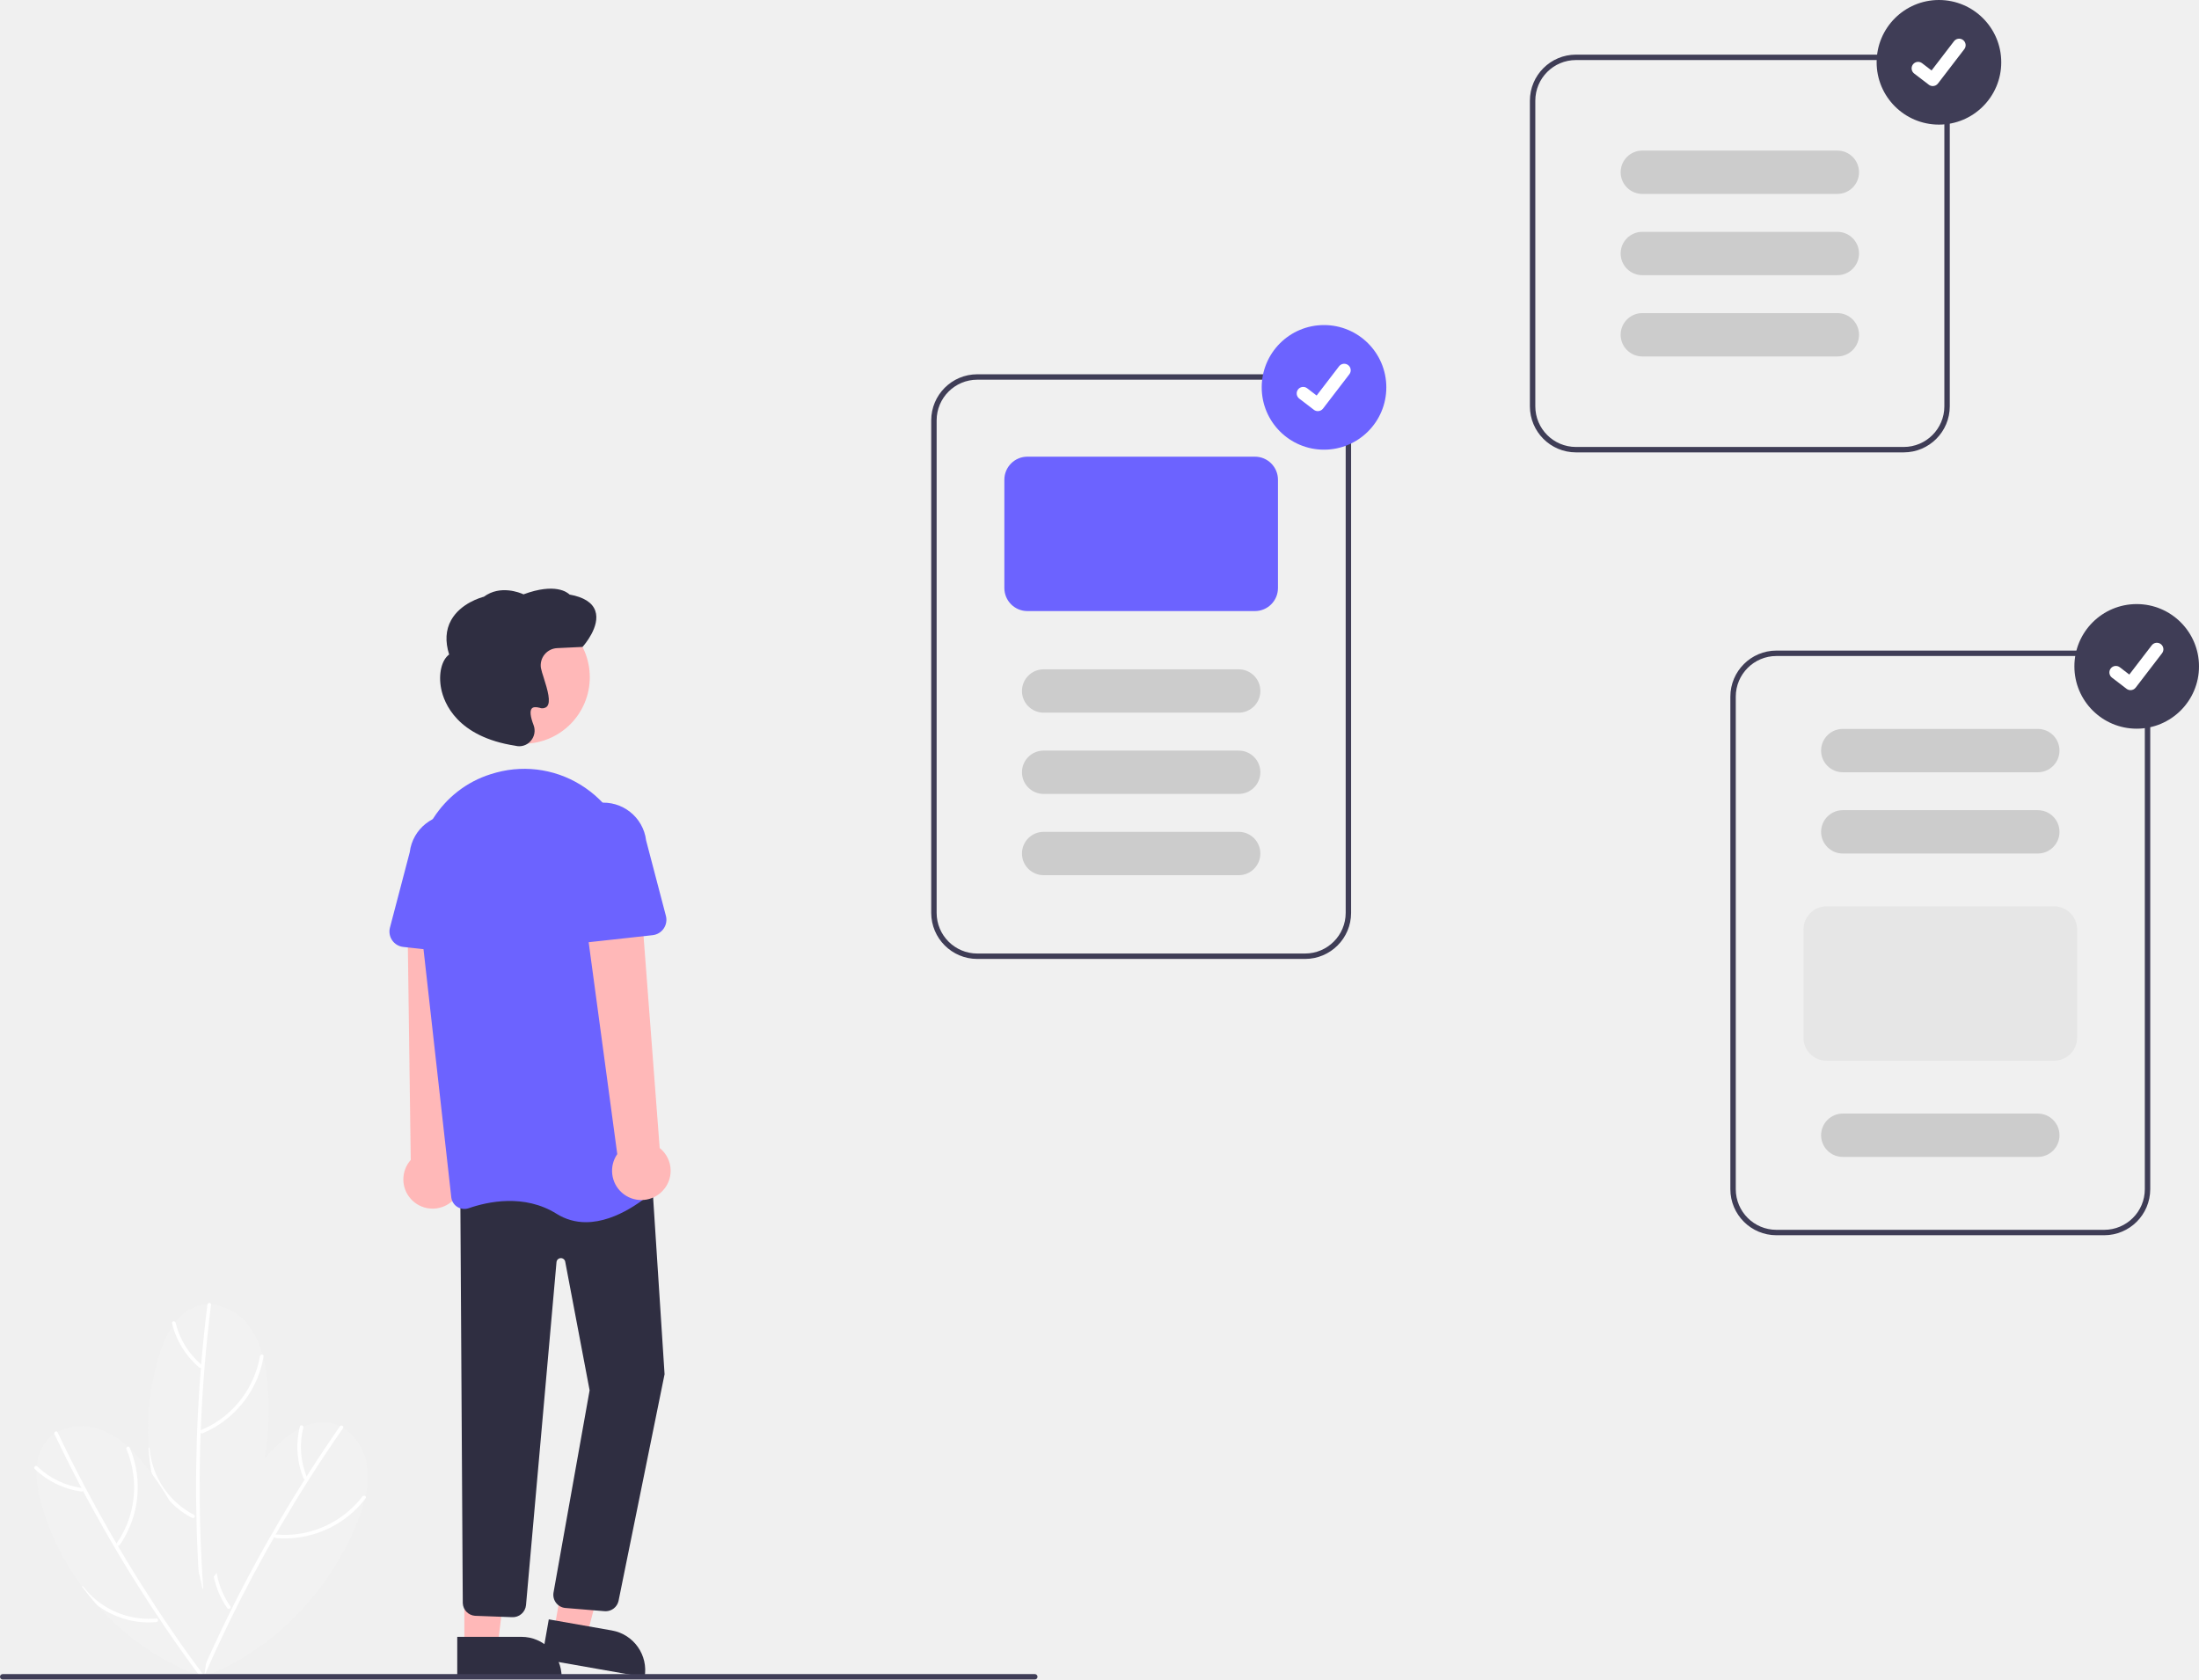
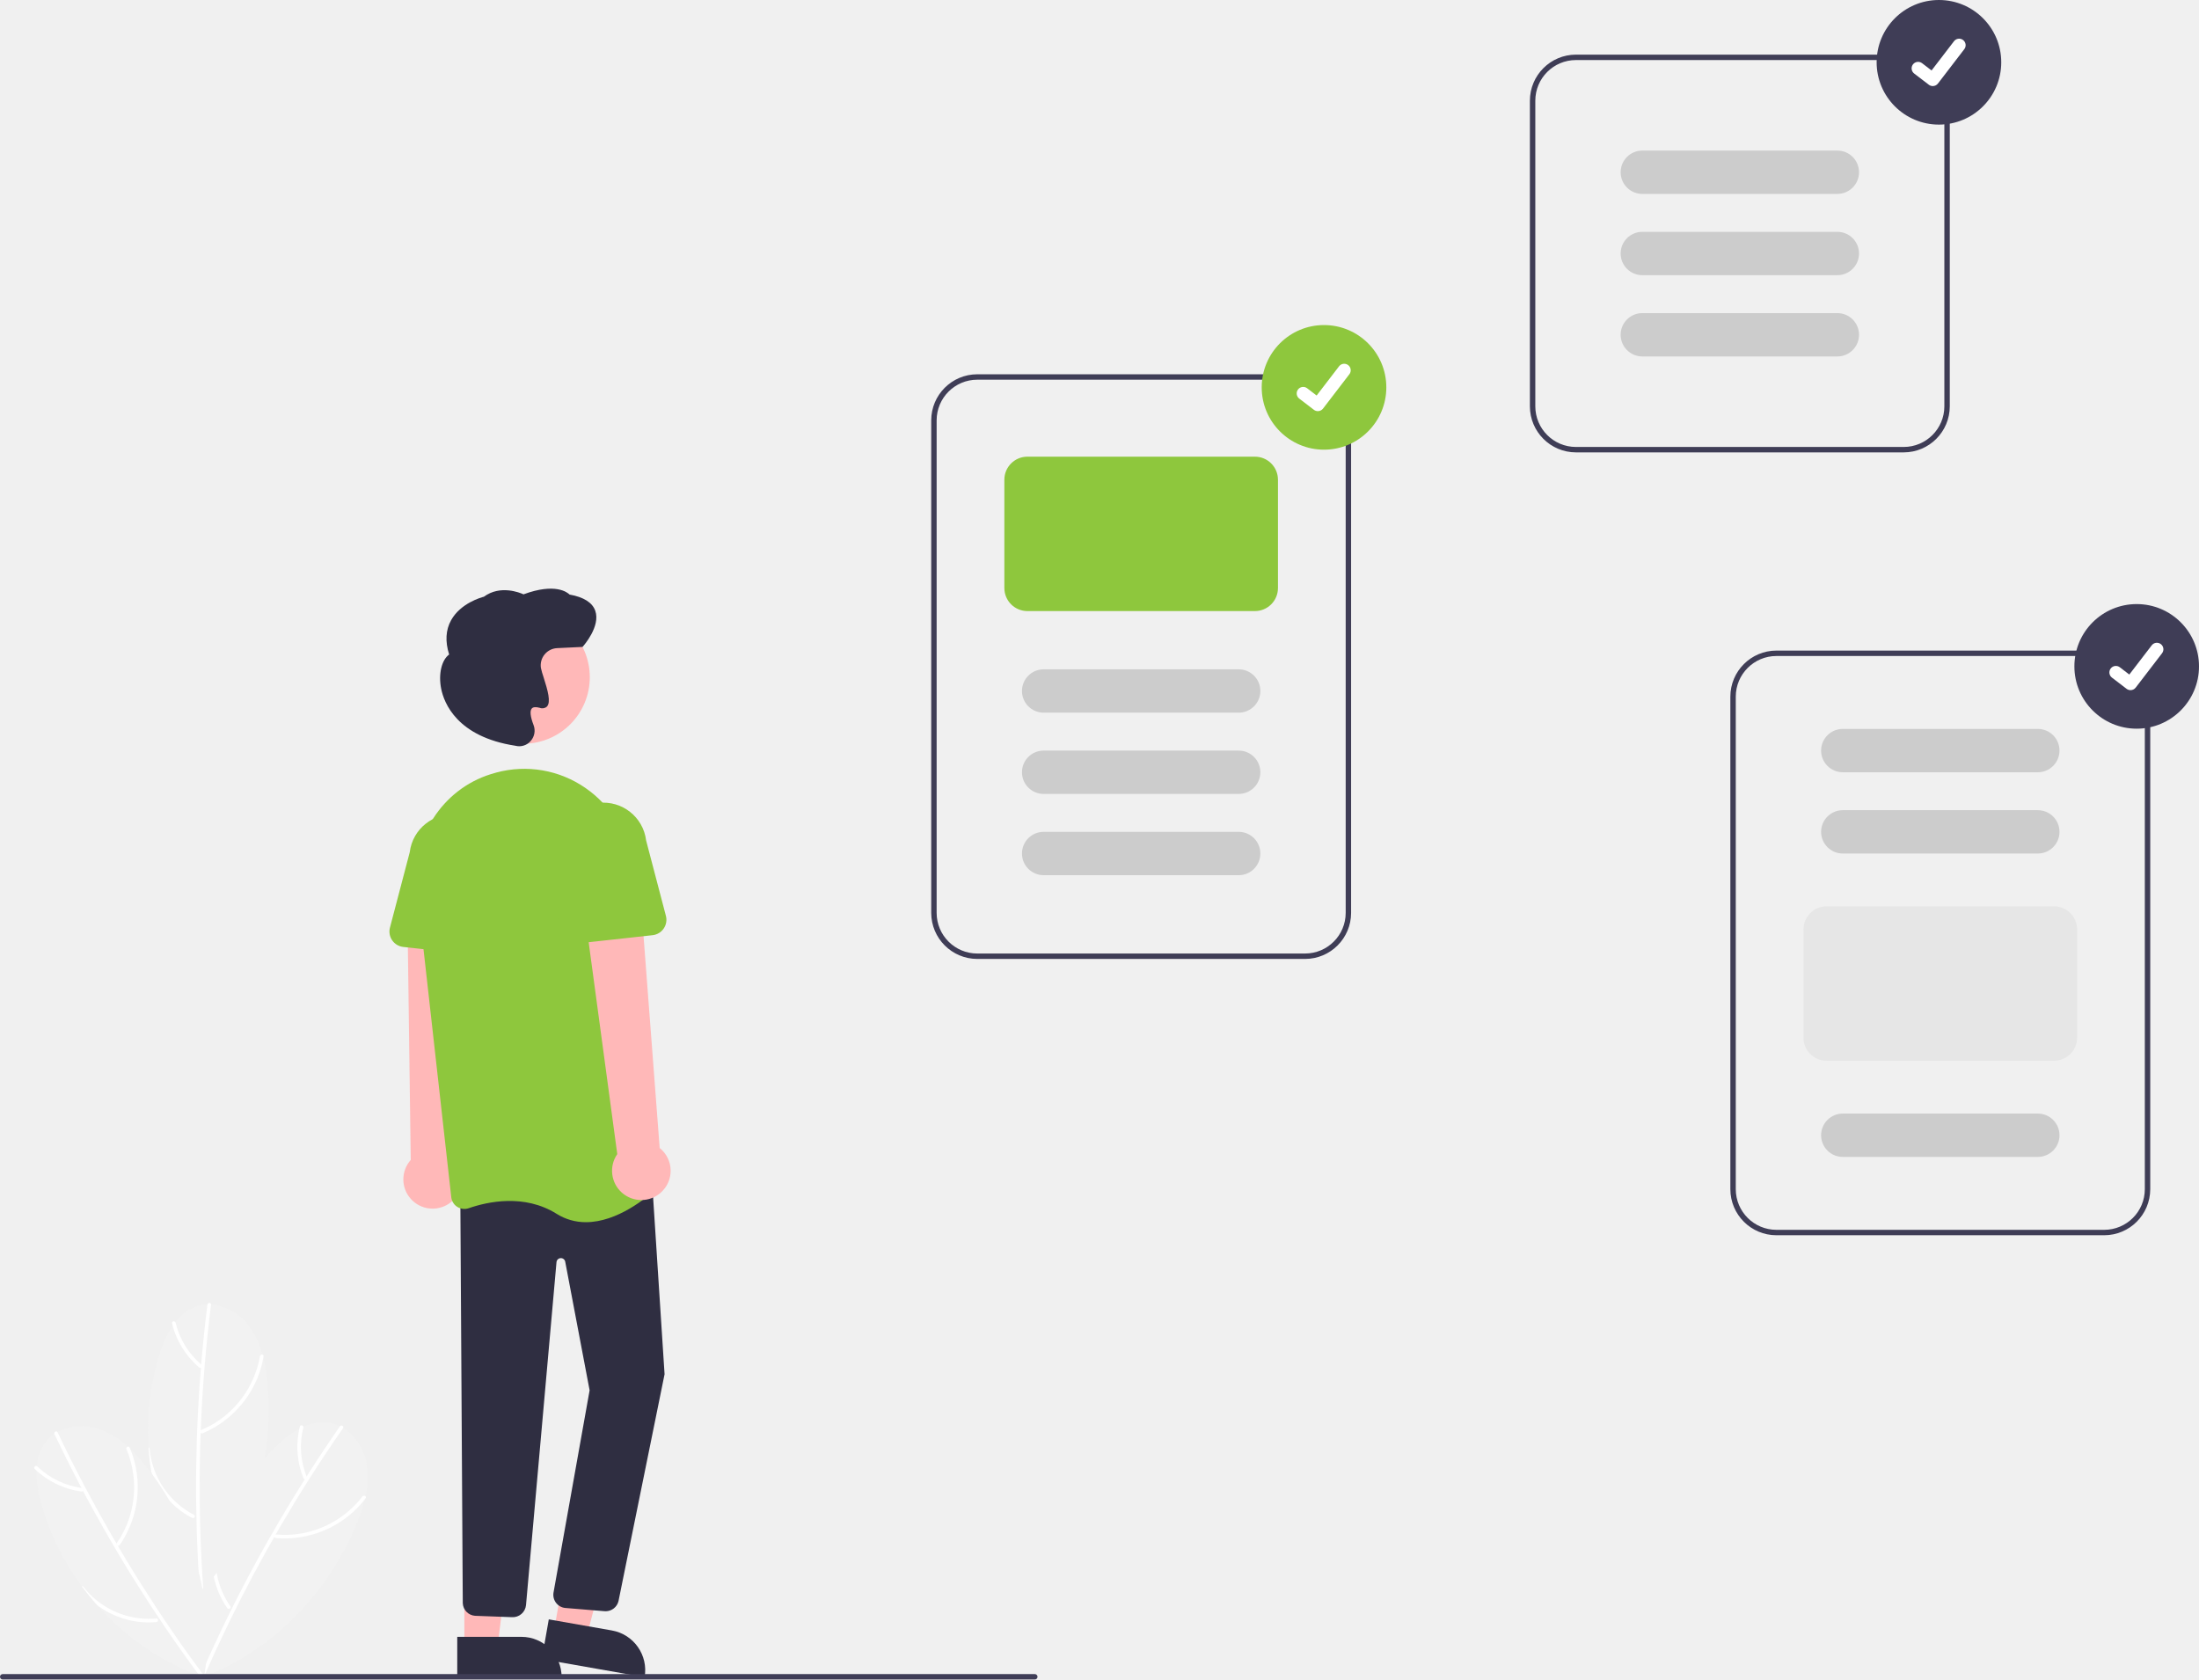
<svg xmlns="http://www.w3.org/2000/svg" data-name="Layer 1" width="811.76" height="620" viewBox="0 0 811.76 620">
  <path d="M269.033,759.032l-.038.246c-.045-.239-.088-.484-.129-.726-.075-.39-.14-.78-.202-1.173a95.551,95.551,0,0,1,3.908-45.763q1.443-4.307,3.287-8.456a93.747,93.747,0,0,1,19.648-28.709,40.444,40.444,0,0,1,9.113-6.992c.493-.261.988-.508,1.494-.736a16.671,16.671,0,0,1,9.998-1.449,13.636,13.636,0,0,1,3.56,1.195c.395.192.775.403,1.148.628a19.756,19.756,0,0,1,8.646,13.23,30.863,30.863,0,0,1-.435,12.031q-.12.565-.258,1.125a62.705,62.705,0,0,1-2.489,7.731C316.313,726.862,294.89,749.619,269.033,759.032Z" transform="translate(-194.1201 -140)" fill="#f2f2f2" />
  <path d="M319.604,666.551q-11.668,16.767-22.044,34.384-10.363,17.602-19.371,35.957-5.039,10.269-9.638,20.747c-.339.773.806,1.445,1.149.662q8.213-18.703,17.825-36.749,9.606-18.027,20.561-35.29,6.13-9.658,12.667-19.049c.487-.7-.664-1.36-1.149-.662Z" transform="translate(-194.1201 -140)" fill="#fff" />
  <path d="M327.927,692.424a36.426,36.426,0,0,1-23.946,13.878,34.62,34.62,0,0,1-7.994.158c-.852-.081-.858,1.247-.013,1.327a37.749,37.749,0,0,0,27.369-8.648,35.948,35.948,0,0,0,5.734-6.052c.511-.681-.641-1.338-1.149-.662Z" transform="translate(-194.1201 -140)" fill="#fff" />
  <path d="M278.003,733.632a30.495,30.495,0,0,1-3.365-6.22,32.17,32.17,0,0,1-2.067-15.796q1.443-4.307,3.287-8.456a.758.758,0,0,1,.061.749,29.115,29.115,0,0,0-1.854,6.462,30.748,30.748,0,0,0,5.09,22.604.539.539,0,0,1,.088.52A.723.723,0,0,1,278.003,733.632Z" transform="translate(-194.1201 -140)" fill="#fff" />
  <path d="M304.817,666.618a30.873,30.873,0,0,0,1.36,19.18.667.667,0,0,0,.905.247.68.68,0,0,0,.247-.905,29.381,29.381,0,0,1-1.232-18.172.664.664,0,0,0-1.28-.349Z" transform="translate(-194.1201 -140)" fill="#fff" />
  <path d="M268.87,726.997l.081.235c-.151-.191-.303-.388-.451-.582-.248-.31-.487-.626-.724-.945a95.551,95.551,0,0,1-17.797-42.342q-.723-4.484-1.018-9.015a93.747,93.747,0,0,1,4.063-34.55,40.444,40.444,0,0,1,4.822-10.425c.315-.46.639-.909.981-1.346a16.671,16.671,0,0,1,8.181-5.927,13.635,13.635,0,0,1,3.707-.595c.439-.013.873-.003,1.308.023a19.756,19.756,0,0,1,13.802,7.699,30.863,30.863,0,0,1,5.204,10.856q.156.556.294,1.117a62.704,62.704,0,0,1,1.387,8.002C295.796,676.546,287.396,706.65,268.87,726.997Z" transform="translate(-194.1201 -140)" fill="#f2f2f2" />
  <path d="M270.694,621.608q-2.544,20.268-3.549,40.689-1.001,20.402-.452,40.841.308,11.435,1.102,22.849c.059.842,1.385.906,1.326.053q-1.415-20.378-1.286-40.823.133-20.426,1.815-40.803.942-11.4,2.369-22.753c.106-.847-1.22-.896-1.326-.053Z" transform="translate(-194.1201 -140)" fill="#fff" />
  <path d="M290.083,640.654a36.426,36.426,0,0,1-14.759,23.414,34.62,34.62,0,0,1-7.005,3.854c-.792.324-.18,1.502.605,1.181a37.749,37.749,0,0,0,20.219-20.372,35.948,35.948,0,0,0,2.267-8.024c.137-.84-1.19-.887-1.326-.053Z" transform="translate(-194.1201 -140)" fill="#fff" />
  <path d="M265.015,700.337a30.496,30.496,0,0,1-5.869-3.946,32.171,32.171,0,0,1-9.168-13.028q-.723-4.484-1.018-9.015a.758.758,0,0,1,.402.635,29.115,29.115,0,0,0,1.36,6.584,30.748,30.748,0,0,0,15.007,17.653.539.539,0,0,1,.319.419A.723.723,0,0,1,265.015,700.337Z" transform="translate(-194.1201 -140)" fill="#fff" />
  <path d="M257.631,628.537a30.873,30.873,0,0,0,10.114,16.353.667.667,0,0,0,.916-.202.68.68,0,0,0-.202-.916,29.381,29.381,0,0,1-9.533-15.52.664.664,0,0,0-1.295.285Z" transform="translate(-194.1201 -140)" fill="#fff" />
  <path d="M269.444,759.195l.195.155c-.23-.08-.464-.164-.694-.248-.376-.128-.747-.265-1.119-.407a95.551,95.551,0,0,1-37.799-26.091q-3.024-3.389-5.713-7.048a93.747,93.747,0,0,1-15.184-31.3,40.444,40.444,0,0,1-1.552-11.381c.018-.557.049-1.11.102-1.662a16.672,16.672,0,0,1,3.701-9.4,13.636,13.636,0,0,1,2.803-2.498c.362-.248.734-.473,1.114-.685a19.756,19.756,0,0,1,15.776-.946A30.863,30.863,0,0,1,241.305,674.028q.431.385.849.783a62.704,62.704,0,0,1,5.478,5.996C264.96,702.184,274.095,732.074,269.444,759.195Z" transform="translate(-194.1201 -140)" fill="#f2f2f2" />
  <path d="M214.222,669.413q8.772,18.448,18.923,36.195,10.145,17.729,21.615,34.655,6.418,9.469,13.235,18.659c.503.678,1.655.017,1.145-.669Q256.973,741.845,246.071,724.548q-10.889-17.282-20.445-35.358-5.346-10.113-10.258-20.447c-.366-.771-1.51-.098-1.145.669Z" transform="translate(-194.1201 -140)" fill="#fff" />
  <path d="M240.817,675.019a36.426,36.426,0,0,1,.174,27.677,34.62,34.62,0,0,1-3.827,7.02c-.492.7.657,1.363,1.145.669a37.749,37.749,0,0,0,6.065-28.055,35.948,35.948,0,0,0-2.411-7.981c-.337-.782-1.48-.107-1.145.669Z" transform="translate(-194.1201 -140)" fill="#fff" />
  <path d="M251.837,738.808a30.495,30.495,0,0,1-7.07-.164,32.17,32.17,0,0,1-14.741-6.04q-3.024-3.389-5.713-7.048a.758.758,0,0,1,.681.318,29.116,29.116,0,0,0,4.691,4.815,30.748,30.748,0,0,0,22.152,6.791.539.539,0,0,1,.495.181A.723.723,0,0,1,251.837,738.808Z" transform="translate(-194.1201 -140)" fill="#fff" />
  <path d="M206.947,682.287a30.873,30.873,0,0,0,17.329,8.332c.358.048.66-.339.663-.663a.68.68,0,0,0-.663-.663,29.381,29.381,0,0,1-16.391-7.943c-.615-.593-1.554.344-.938.938Z" transform="translate(-194.1201 -140)" fill="#fff" />
  <path d="M359.981,584.249a10.743,10.743,0,0,0,1.582-16.396l4.167-93.018-21.216,2.381,1.233,90.985a10.801,10.801,0,0,0,14.234,16.048Z" transform="translate(-194.1201 -140)" fill="#ffb8b8" />
  <polygon points="204.564 601.708 216.639 603.83 228.573 558.267 212.752 555.134 204.564 601.708" fill="#ffb8b8" />
  <path d="M395.123,741.026h38.531a0,0,0,0,1,0,0v14.887a0,0,0,0,1,0,0H410.01a14.887,14.887,0,0,1-14.887-14.887v0A0,0,0,0,1,395.123,741.026Z" transform="translate(498.804 1417.384) rotate(-170.0292)" fill="#2f2e41" />
  <polygon points="171.422 607.752 183.682 607.751 189.514 560.463 171.42 560.464 171.422 607.752" fill="#ffb8b8" />
  <path d="M362.915,744.248h38.531a0,0,0,0,1,0,0v14.887a0,0,0,0,1,0,0H377.802a14.887,14.887,0,0,1-14.887-14.887v0A0,0,0,0,1,362.915,744.248Z" transform="translate(570.2748 1363.366) rotate(179.9974)" fill="#2f2e41" />
  <path d="M417.695,734.803a4.75,4.75,0,0,1-.573-.034l-14.43-1.187a4.881,4.881,0,0,1-4.243-5.66l13.325-74.681-9.004-47.474a1.627,1.627,0,0,0-3.219.16L388.296,732.554a4.924,4.924,0,0,1-5.21,4.437l-13.595-.506a4.888,4.888,0,0,1-4.536-4.631l-.914-151.768,70.481-8.81,4.924,76.041-.02.081-16.991,83.675A4.886,4.886,0,0,1,417.695,734.803Z" transform="translate(-194.1201 -140)" fill="#2f2e41" />
  <circle cx="193.159" cy="249.997" r="24.561" fill="#ffb8b8" />
-   <path d="M410.421,591.179a20.11,20.11,0,0,1-10.857-3.106c-11.897-7.436-25.411-4.481-32.407-2.057a4.88,4.88,0,0,1-4.221-.481,4.811,4.811,0,0,1-2.224-3.552L347.99,468.358c-2.132-19.038,9.336-36.937,27.268-42.56h0q1.011-.317,2.055-.601a39.569,39.569,0,0,1,32.972,5.723,40.203,40.203,0,0,1,17.167,29.353l10.71,114.387a4.807,4.807,0,0,1-1.527,4.007C432.881,582.14,421.983,591.178,410.421,591.179Z" transform="translate(-194.1201 -140)" fill="#6c63ff" />
-   <path d="M371.68,492.724l-28.703-3.156a5.717,5.717,0,0,1-4.905-7.134l7.306-27.846a15.879,15.879,0,0,1,31.556,3.563l1.085,28.675a5.717,5.717,0,0,1-6.338,5.898Z" transform="translate(-194.1201 -140)" fill="#6c63ff" />
+   <path d="M410.421,591.179a20.11,20.11,0,0,1-10.857-3.106c-11.897-7.436-25.411-4.481-32.407-2.057a4.88,4.88,0,0,1-4.221-.481,4.811,4.811,0,0,1-2.224-3.552L347.99,468.358c-2.132-19.038,9.336-36.937,27.268-42.56h0q1.011-.317,2.055-.601a39.569,39.569,0,0,1,32.972,5.723,40.203,40.203,0,0,1,17.167,29.353l10.71,114.387a4.807,4.807,0,0,1-1.527,4.007C432.881,582.14,421.983,591.178,410.421,591.179Z" transform="translate(-194.1201 -140)" fill="#8ec73d" />
+   <path d="M371.68,492.724l-28.703-3.156a5.717,5.717,0,0,1-4.905-7.134l7.306-27.846a15.879,15.879,0,0,1,31.556,3.563l1.085,28.675a5.717,5.717,0,0,1-6.338,5.898Z" transform="translate(-194.1201 -140)" fill="#8ec73d" />
  <path d="M438.047,580.266a10.743,10.743,0,0,0-.406-16.468L430.569,470.956l-20.789,4.68,12.203,90.414a10.801,10.801,0,0,0,16.064,14.216Z" transform="translate(-194.1201 -140)" fill="#ffb8b8" />
-   <path d="M401.81,486.888a5.711,5.711,0,0,1-1.818-4.4l1.085-28.675a15.879,15.879,0,0,1,31.556-3.563l7.306,27.846a5.717,5.717,0,0,1-4.905,7.134l-28.703,3.156A5.711,5.711,0,0,1,401.81,486.888Z" transform="translate(-194.1201 -140)" fill="#6c63ff" />
+   <path d="M401.81,486.888a5.711,5.711,0,0,1-1.818-4.4l1.085-28.675a15.879,15.879,0,0,1,31.556-3.563l7.306,27.846a5.717,5.717,0,0,1-4.905,7.134l-28.703,3.156A5.711,5.711,0,0,1,401.81,486.888Z" transform="translate(-194.1201 -140)" fill="#8ec73d" />
  <path d="M385.818,415.483a5.683,5.683,0,0,1-1.297-.151l-.125-.03c-21.594-3.304-26.367-15.812-27.414-21.035-1.084-5.408.15-10.628,2.94-12.656-1.521-4.803-1.277-9.061.727-12.662,3.495-6.28,11.081-8.404,12.098-8.664,6.058-4.469,13.306-1.486,14.625-.881,11.719-4.335,16.198-.727,17.008.079,5.238.941,8.431,2.964,9.491,6.016,1.991,5.731-4.305,12.86-4.574,13.161l-.14.156-9.38.447a6.358,6.358,0,0,0-5.981,7.317h0a29.604,29.604,0,0,0,.96,3.355c1.602,5.006,2.802,9.283,1.254,10.909a2.51,2.51,0,0,1-2.625.455c-1.467-.392-2.462-.31-2.958.245-.77.859-.535,3.035.662,6.125a5.739,5.739,0,0,1-1.046,5.847A5.568,5.568,0,0,1,385.818,415.483Z" transform="translate(-194.1201 -140)" fill="#2f2e41" />
  <path d="M675.88,494h-121a17.019,17.019,0,0,1-17-17V295.168a17.019,17.019,0,0,1,17-17h121a17.019,17.019,0,0,1,17,17V477A17.019,17.019,0,0,1,675.88,494Zm-121-213.832a15.017,15.017,0,0,0-15,15V477a15.017,15.017,0,0,0,15,15h121a15.017,15.017,0,0,0,15-15V295.168a15.017,15.017,0,0,0-15-15Z" transform="translate(-194.1201 -140)" fill="#3f3d56" />
-   <path d="M657.38,365.584h-84a8.51,8.51,0,0,1-8.5-8.5v-40a8.51,8.51,0,0,1,8.5-8.5h84a8.51,8.51,0,0,1,8.5,8.5v40A8.51,8.51,0,0,1,657.38,365.584Z" transform="translate(-194.1201 -140)" fill="#6c63ff" />
+   <path d="M657.38,365.584h-84a8.51,8.51,0,0,1-8.5-8.5v-40a8.51,8.51,0,0,1,8.5-8.5h84a8.51,8.51,0,0,1,8.5,8.5v40A8.51,8.51,0,0,1,657.38,365.584Z" transform="translate(-194.1201 -140)" fill="#8ec73d" />
  <path d="M651.38,403.084h-72a8,8,0,1,1,0-16h72a8,8,0,0,1,0,16Z" transform="translate(-194.1201 -140)" fill="#ccc" />
  <path d="M651.38,433.084h-72a8,8,0,1,1,0-16h72a8,8,0,0,1,0,16Z" transform="translate(-194.1201 -140)" fill="#ccc" />
  <path d="M651.38,463.084h-72a8,8,0,1,1,0-16h72a8,8,0,0,1,0,16Z" transform="translate(-194.1201 -140)" fill="#ccc" />
  <path d="M970.88,596h-121a17.019,17.019,0,0,1-17-17V397.168a17.019,17.019,0,0,1,17-17h121a17.019,17.019,0,0,1,17,17V579A17.019,17.019,0,0,1,970.88,596Zm-121-213.832a15.017,15.017,0,0,0-15,15V579a15.017,15.017,0,0,0,15,15h121a15.017,15.017,0,0,0,15-15V397.168a15.017,15.017,0,0,0-15-15Z" transform="translate(-194.1201 -140)" fill="#3f3d56" />
  <path d="M946.38,425.084h-72a8,8,0,1,1,0-16h72a8,8,0,0,1,0,16Z" transform="translate(-194.1201 -140)" fill="#ccc" />
  <path d="M946.38,455.084h-72a8,8,0,1,1,0-16h72a8,8,0,0,1,0,16Z" transform="translate(-194.1201 -140)" fill="#ccc" />
  <path d="M952.38,531.584h-84a8.51,8.51,0,0,1-8.5-8.5v-40a8.51,8.51,0,0,1,8.5-8.5h84a8.51,8.51,0,0,1,8.5,8.5v40A8.51,8.51,0,0,1,952.38,531.584Z" transform="translate(-194.1201 -140)" fill="#e6e6e6" />
  <path d="M946.38,567.084h-72a8,8,0,1,1,0-16h72a8,8,0,0,1,0,16Z" transform="translate(-194.1201 -140)" fill="#ccc" />
  <path d="M896.88,307h-121a17.019,17.019,0,0,1-17-17V177.168a17.019,17.019,0,0,1,17-17h121a17.019,17.019,0,0,1,17,17V290A17.019,17.019,0,0,1,896.88,307Zm-121-144.832a15.017,15.017,0,0,0-15,15V290a15.017,15.017,0,0,0,15,15h121a15.017,15.017,0,0,0,15-15V177.168a15.017,15.017,0,0,0-15-15Z" transform="translate(-194.1201 -140)" fill="#3f3d56" />
  <path d="M872.38,271.584h-72a8,8,0,1,1,0-16h72a8,8,0,0,1,0,16Z" transform="translate(-194.1201 -140)" fill="#ccc" />
  <path d="M872.38,241.584h-72a8,8,0,1,1,0-16h72a8,8,0,0,1,0,16Z" transform="translate(-194.1201 -140)" fill="#ccc" />
  <path d="M872.38,211.584h-72a8,8,0,1,1,0-16h72a8,8,0,0,1,0,16Z" transform="translate(-194.1201 -140)" fill="#ccc" />
-   <circle cx="488.76" cy="143" r="23" fill="#6c63ff" />
+   <circle cx="488.76" cy="143" r="23" fill="#8ec73d" />
  <path d="M680.6,291.774a2.385,2.385,0,0,1-1.435-.477l-.026-.019-5.405-4.138a2.401,2.401,0,1,1,2.921-3.812l3.501,2.685,8.274-10.79a2.401,2.401,0,0,1,3.367-.444l-.051.07.053-.069a2.404,2.404,0,0,1,.444,3.367L682.511,290.837A2.402,2.402,0,0,1,680.6,291.774Z" transform="translate(-194.1201 -140)" fill="#fff" />
  <circle cx="788.76" cy="246" r="23" fill="#3f3d56" />
  <path d="M980.6,394.774a2.385,2.385,0,0,1-1.435-.477l-.026-.019-5.405-4.138a2.401,2.401,0,1,1,2.921-3.812l3.501,2.685,8.274-10.79a2.401,2.401,0,0,1,3.367-.444l-.051.07.053-.069a2.404,2.404,0,0,1,.444,3.367L982.511,393.837A2.402,2.402,0,0,1,980.6,394.774Z" transform="translate(-194.1201 -140)" fill="#fff" />
  <circle cx="715.76" cy="23" r="23" fill="#3f3d56" />
  <path d="M907.6,171.774a2.385,2.385,0,0,1-1.435-.477l-.026-.019-5.405-4.138a2.401,2.401,0,1,1,2.921-3.812l3.501,2.685,8.274-10.79a2.401,2.401,0,0,1,3.367-.444l-.051.07.053-.069a2.404,2.404,0,0,1,.444,3.367L909.511,170.837A2.402,2.402,0,0,1,907.6,171.774Z" transform="translate(-194.1201 -140)" fill="#fff" />
  <path d="M576.12,760h-381a1,1,0,0,1,0-2h381a1,1,0,1,1,0,2Z" transform="translate(-194.1201 -140)" fill="#3f3d56" />
</svg>
